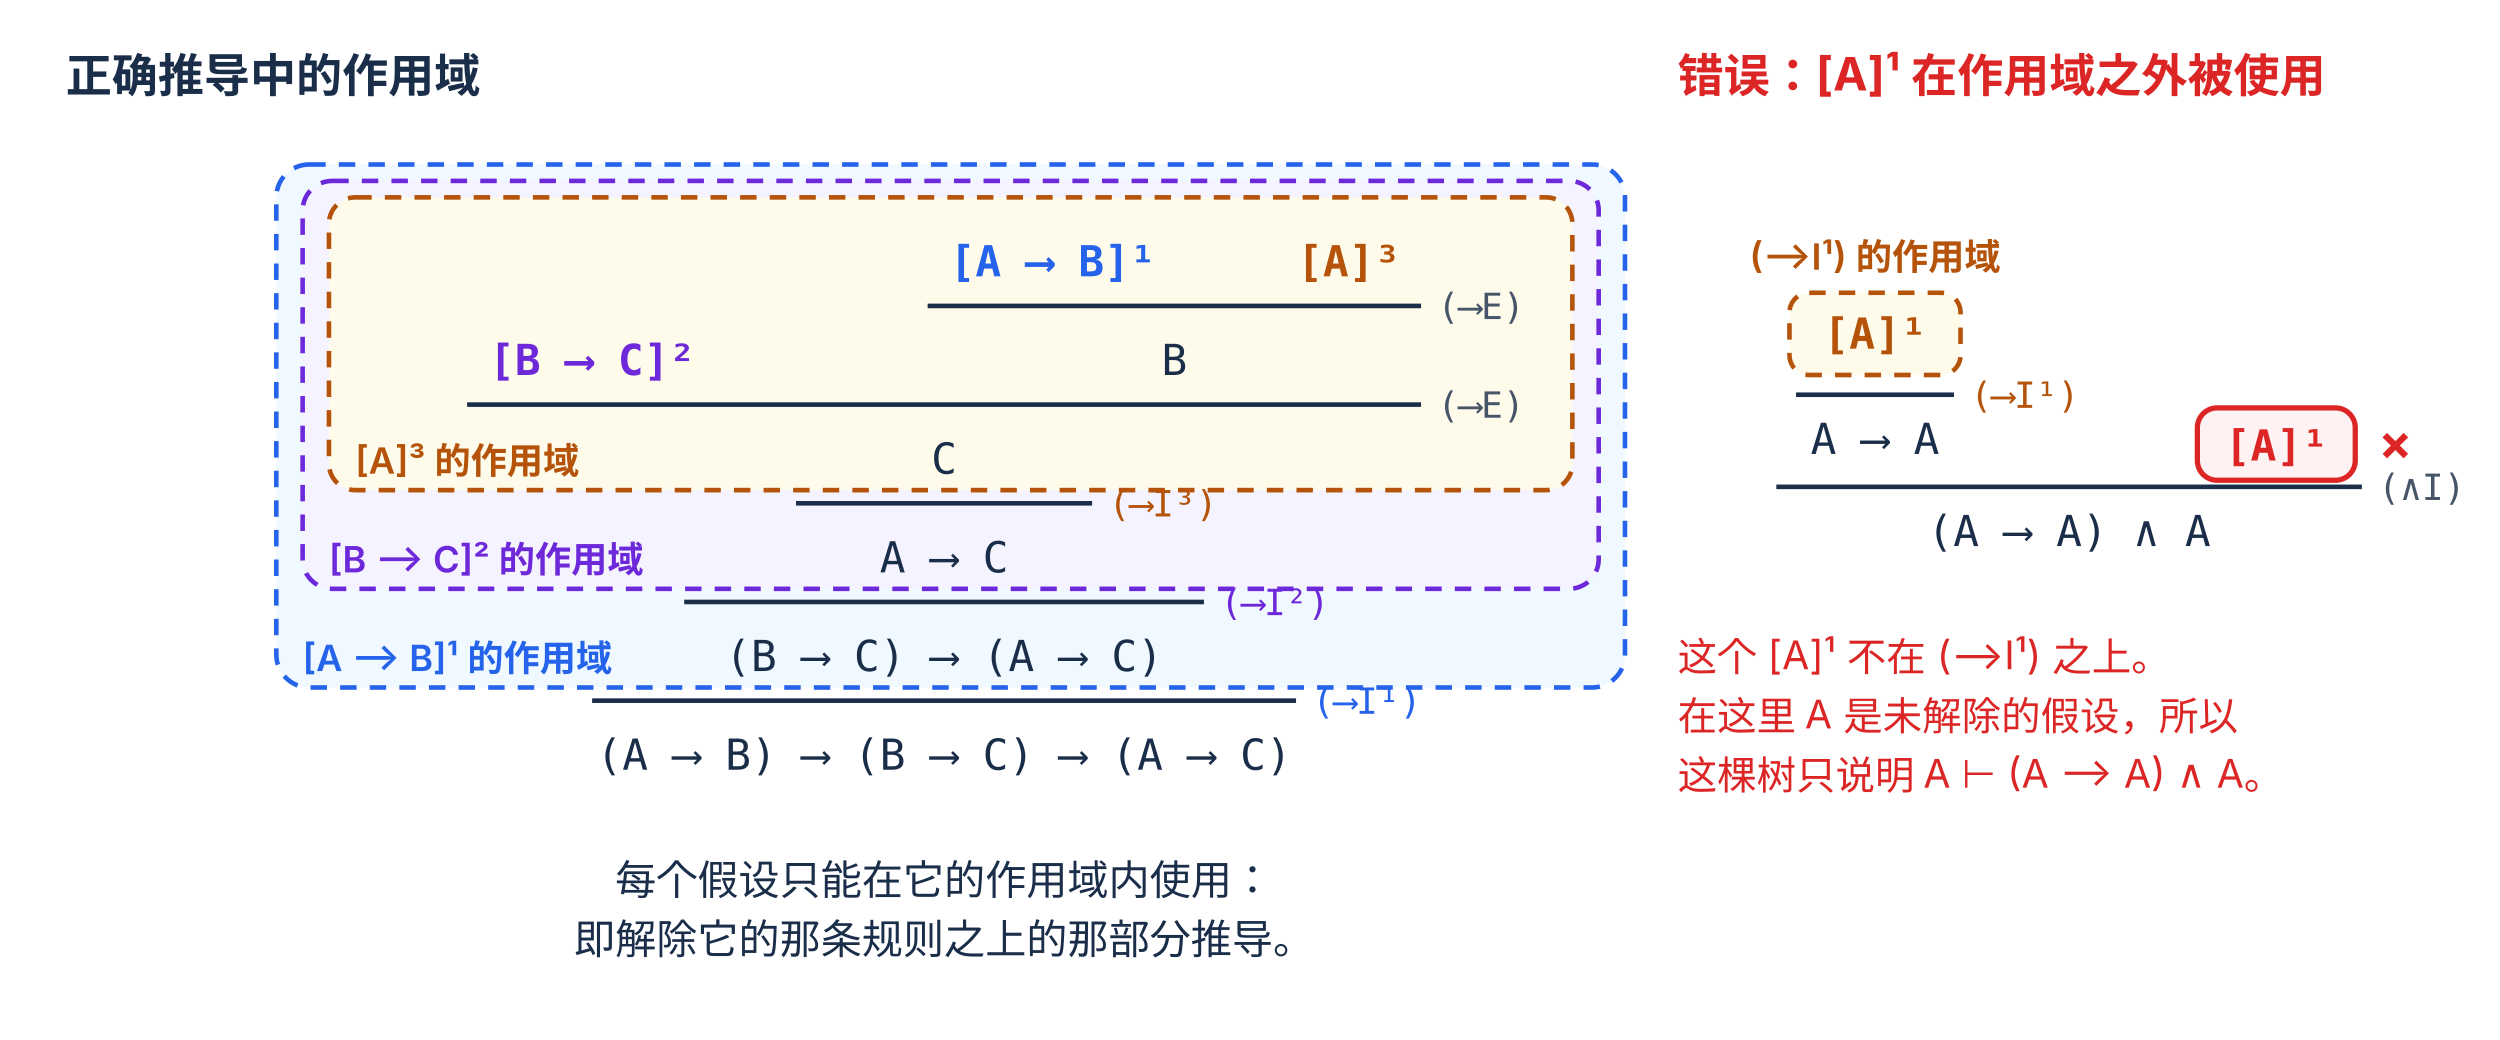
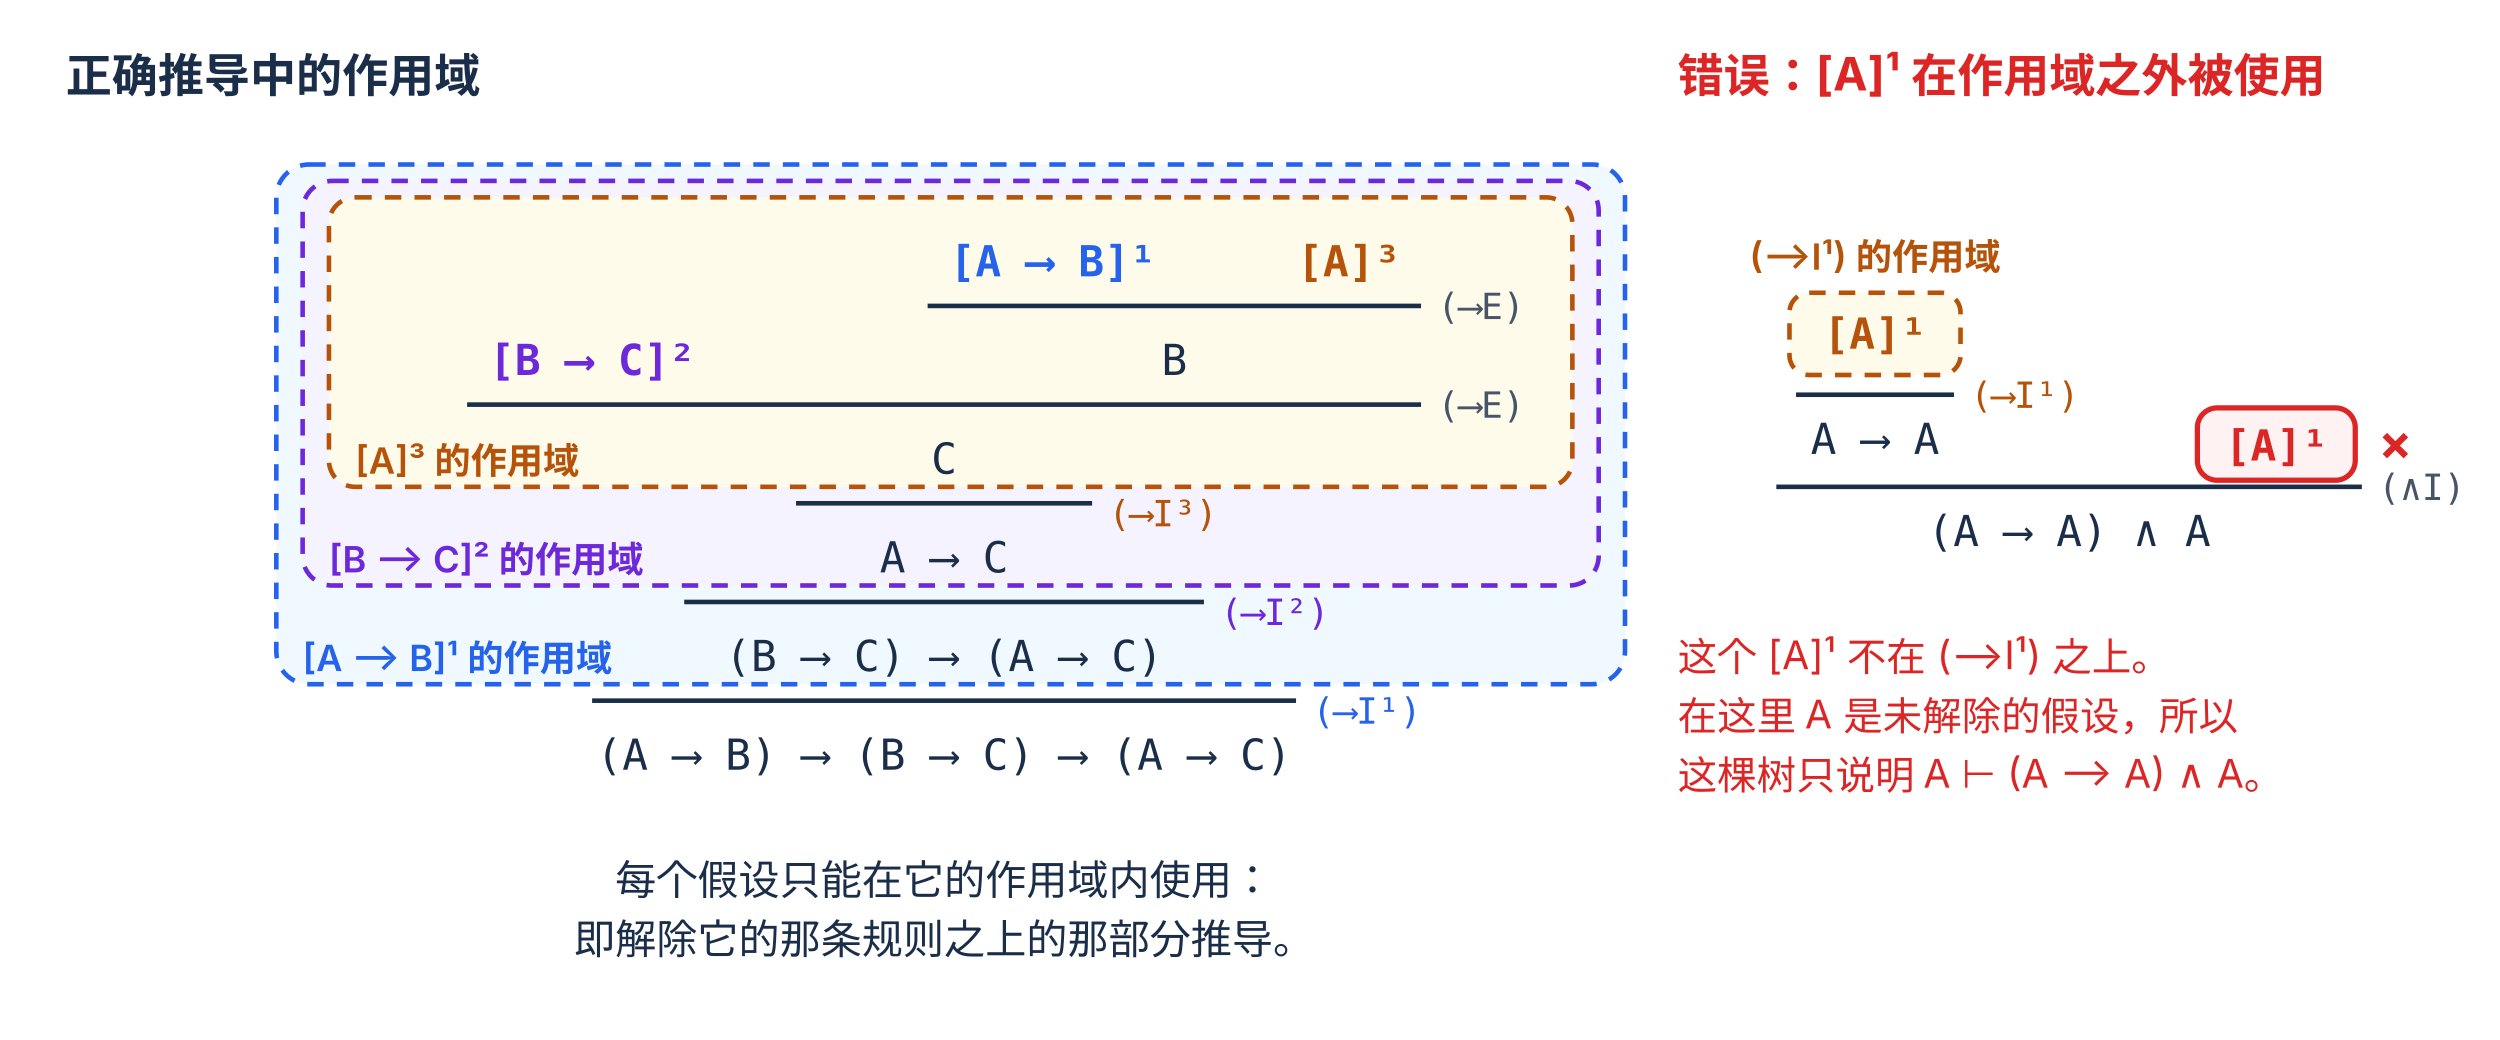
<svg xmlns="http://www.w3.org/2000/svg" viewBox="0 0 760 316" width="760" height="316" role="img">
  <defs />
  <text x="20" y="28" font-family="'DM Sans', system-ui, -apple-system, 'Segoe UI', 'PingFang SC', 'Hiragino Sans GB', 'Microsoft YaHei', 'Noto Sans SC', sans-serif" font-size="14" font-weight="700" fill="#1A2E4A" text-anchor="start">正确推导中的作用域</text>
-   <rect x="84" y="50" width="410" height="159" rx="10" fill="#F0F9FF" stroke="#2563EB" stroke-width="1.4" stroke-dasharray="5 4" />
-   <rect x="92" y="55" width="394" height="124" rx="9" fill="#F5F3FF" stroke="#6D28D9" stroke-width="1.4" stroke-dasharray="5 4" />
-   <rect x="100" y="60" width="378" height="89" rx="8" fill="#FFFBEB" stroke="#B45309" stroke-width="1.4" stroke-dasharray="5 4" />
+   <rect x="84" y="50" width="410" height="158" rx="10" fill="#F0F9FF" stroke="#2563EB" stroke-width="1.4" stroke-dasharray="5 4" />
+   <rect x="92" y="55" width="394" height="123" rx="9" fill="#F5F3FF" stroke="#6D28D9" stroke-width="1.4" stroke-dasharray="5 4" />
+   <rect x="100" y="60" width="378" height="88" rx="8" fill="#FFFBEB" stroke="#B45309" stroke-width="1.4" stroke-dasharray="5 4" />
  <text x="108" y="144" font-family="'DM Sans', system-ui, -apple-system, 'Segoe UI', 'PingFang SC', 'Hiragino Sans GB', 'Microsoft YaHei', 'Noto Sans SC', sans-serif" font-size="11" font-weight="600" fill="#B45309" text-anchor="start">[A]³ 的作用域</text>
  <text x="100" y="174" font-family="'DM Sans', system-ui, -apple-system, 'Segoe UI', 'PingFang SC', 'Hiragino Sans GB', 'Microsoft YaHei', 'Noto Sans SC', sans-serif" font-size="11" font-weight="600" fill="#6D28D9" text-anchor="start">[B ⟶ C]² 的作用域</text>
  <text x="92" y="204" font-family="'DM Sans', system-ui, -apple-system, 'Segoe UI', 'PingFang SC', 'Hiragino Sans GB', 'Microsoft YaHei', 'Noto Sans SC', sans-serif" font-size="11" font-weight="600" fill="#2563EB" text-anchor="start">[A ⟶ B]¹ 的作用域</text>
  <text x="320" y="84" font-family="'Isabelle DejaVu Sans Mono', 'DejaVu Sans Mono', Consolas, Menlo, 'PingFang SC', 'Microsoft YaHei', monospace" font-size="13" font-weight="700" fill="#2563EB" text-anchor="middle">[A ⟶ B]¹</text>
  <text x="410" y="84" font-family="'Isabelle DejaVu Sans Mono', 'DejaVu Sans Mono', Consolas, Menlo, 'PingFang SC', 'Microsoft YaHei', monospace" font-size="13" font-weight="700" fill="#B45309" text-anchor="middle">[A]³</text>
  <line x1="282" y1="93" x2="432" y2="93" stroke="#1A2E4A" stroke-width="1.4" />
  <text x="437" y="97" font-family="'Isabelle DejaVu Sans Mono', 'DejaVu Sans Mono', Consolas, Menlo, 'PingFang SC', 'Microsoft YaHei', monospace" font-size="11" font-weight="400" fill="#475569" text-anchor="start">(⟶E)</text>
  <text x="180" y="114" font-family="'Isabelle DejaVu Sans Mono', 'DejaVu Sans Mono', Consolas, Menlo, 'PingFang SC', 'Microsoft YaHei', monospace" font-size="13" font-weight="700" fill="#6D28D9" text-anchor="middle">[B ⟶ C]²</text>
  <text x="357" y="114" font-family="'Isabelle DejaVu Sans Mono', 'DejaVu Sans Mono', Consolas, Menlo, 'PingFang SC', 'Microsoft YaHei', monospace" font-size="13" font-weight="400" fill="#1A2E4A" text-anchor="middle">B</text>
  <line x1="142" y1="123" x2="432" y2="123" stroke="#1A2E4A" stroke-width="1.4" />
  <text x="437" y="127" font-family="'Isabelle DejaVu Sans Mono', 'DejaVu Sans Mono', Consolas, Menlo, 'PingFang SC', 'Microsoft YaHei', monospace" font-size="11" font-weight="400" fill="#475569" text-anchor="start">(⟶E)</text>
  <text x="287" y="144" font-family="'Isabelle DejaVu Sans Mono', 'DejaVu Sans Mono', Consolas, Menlo, 'PingFang SC', 'Microsoft YaHei', monospace" font-size="13" font-weight="400" fill="#1A2E4A" text-anchor="middle">C</text>
  <line x1="242" y1="153" x2="332" y2="153" stroke="#1A2E4A" stroke-width="1.4" />
-   <text x="337" y="157" font-family="'Isabelle DejaVu Sans Mono', 'DejaVu Sans Mono', Consolas, Menlo, 'PingFang SC', 'Microsoft YaHei', monospace" font-size="11" font-weight="400" fill="#B45309" text-anchor="start">(⟶I³)</text>
+   <text x="337" y="160" font-family="'Isabelle DejaVu Sans Mono', 'DejaVu Sans Mono', Consolas, Menlo, 'PingFang SC', 'Microsoft YaHei', monospace" font-size="11" font-weight="400" fill="#B45309" text-anchor="start">(⟶I³)</text>
  <text x="287" y="174" font-family="'Isabelle DejaVu Sans Mono', 'DejaVu Sans Mono', Consolas, Menlo, 'PingFang SC', 'Microsoft YaHei', monospace" font-size="13" font-weight="400" fill="#1A2E4A" text-anchor="middle">A ⟶ C</text>
  <line x1="208" y1="183" x2="366" y2="183" stroke="#1A2E4A" stroke-width="1.4" />
-   <text x="371" y="187" font-family="'Isabelle DejaVu Sans Mono', 'DejaVu Sans Mono', Consolas, Menlo, 'PingFang SC', 'Microsoft YaHei', monospace" font-size="11" font-weight="400" fill="#6D28D9" text-anchor="start">(⟶I²)</text>
+   <text x="371" y="190" font-family="'Isabelle DejaVu Sans Mono', 'DejaVu Sans Mono', Consolas, Menlo, 'PingFang SC', 'Microsoft YaHei', monospace" font-size="11" font-weight="400" fill="#6D28D9" text-anchor="start">(⟶I²)</text>
  <text x="287" y="204" font-family="'Isabelle DejaVu Sans Mono', 'DejaVu Sans Mono', Consolas, Menlo, 'PingFang SC', 'Microsoft YaHei', monospace" font-size="13" font-weight="400" fill="#1A2E4A" text-anchor="middle">(B ⟶ C) ⟶ (A ⟶ C)</text>
  <line x1="180" y1="213" x2="394" y2="213" stroke="#1A2E4A" stroke-width="1.4" />
-   <text x="399" y="217" font-family="'Isabelle DejaVu Sans Mono', 'DejaVu Sans Mono', Consolas, Menlo, 'PingFang SC', 'Microsoft YaHei', monospace" font-size="11" font-weight="400" fill="#2563EB" text-anchor="start">(⟶I¹)</text>
+   <text x="399" y="220" font-family="'Isabelle DejaVu Sans Mono', 'DejaVu Sans Mono', Consolas, Menlo, 'PingFang SC', 'Microsoft YaHei', monospace" font-size="11" font-weight="400" fill="#2563EB" text-anchor="start">(⟶I¹)</text>
  <text x="287" y="234" font-family="'Isabelle DejaVu Sans Mono', 'DejaVu Sans Mono', Consolas, Menlo, 'PingFang SC', 'Microsoft YaHei', monospace" font-size="13" font-weight="400" fill="#1A2E4A" text-anchor="middle">(A ⟶ B) ⟶ (B ⟶ C) ⟶ (A ⟶ C)</text>
  <text x="287" y="272" font-family="'DM Sans', system-ui, -apple-system, 'Segoe UI', 'PingFang SC', 'Hiragino Sans GB', 'Microsoft YaHei', 'Noto Sans SC', sans-serif" font-size="12.5" font-weight="400" fill="#1A2E4A" text-anchor="middle">每个假设只能在它的作用域内使用：</text>
  <text x="287" y="290" font-family="'DM Sans', system-ui, -apple-system, 'Segoe UI', 'PingFang SC', 'Hiragino Sans GB', 'Microsoft YaHei', 'Noto Sans SC', sans-serif" font-size="12.5" font-weight="400" fill="#1A2E4A" text-anchor="middle">即解除它的那条规则之上的那部分推导。</text>
  <text x="510" y="28" font-family="'DM Sans', system-ui, -apple-system, 'Segoe UI', 'PingFang SC', 'Hiragino Sans GB', 'Microsoft YaHei', 'Noto Sans SC', sans-serif" font-size="14" font-weight="700" fill="#DC2626" text-anchor="start">错误：[A]¹ 在作用域之外被使用</text>
  <text x="570" y="82" font-family="'DM Sans', system-ui, -apple-system, 'Segoe UI', 'PingFang SC', 'Hiragino Sans GB', 'Microsoft YaHei', 'Noto Sans SC', sans-serif" font-size="11" font-weight="600" fill="#B45309" text-anchor="middle">(⟶I¹) 的作用域</text>
  <rect x="544" y="89" width="52" height="25" rx="6" fill="#FFFBEB" stroke="#B45309" stroke-width="1.4" stroke-dasharray="5 4" />
  <text x="570" y="106" font-family="'Isabelle DejaVu Sans Mono', 'DejaVu Sans Mono', Consolas, Menlo, 'PingFang SC', 'Microsoft YaHei', monospace" font-size="13" font-weight="700" fill="#B45309" text-anchor="middle">[A]¹</text>
  <line x1="546" y1="120" x2="594" y2="120" stroke="#1A2E4A" stroke-width="1.4" />
  <text x="599" y="124" font-family="'Isabelle DejaVu Sans Mono', 'DejaVu Sans Mono', Consolas, Menlo, 'PingFang SC', 'Microsoft YaHei', monospace" font-size="11" font-weight="400" fill="#B45309" text-anchor="start">(⟶I¹)</text>
  <text x="570" y="138" font-family="'Isabelle DejaVu Sans Mono', 'DejaVu Sans Mono', Consolas, Menlo, 'PingFang SC', 'Microsoft YaHei', monospace" font-size="13" font-weight="400" fill="#1A2E4A" text-anchor="middle">A ⟶ A</text>
  <rect x="668" y="124" width="48" height="22" rx="6" fill="#FEF2F2" stroke="#DC2626" stroke-width="1.6" />
  <text x="692" y="140" font-family="'Isabelle DejaVu Sans Mono', 'DejaVu Sans Mono', Consolas, Menlo, 'PingFang SC', 'Microsoft YaHei', monospace" font-size="13" font-weight="700" fill="#DC2626" text-anchor="middle">[A]¹</text>
  <text x="722" y="140" font-family="'DM Sans', system-ui, -apple-system, 'Segoe UI', 'PingFang SC', 'Hiragino Sans GB', 'Microsoft YaHei', 'Noto Sans SC', sans-serif" font-size="14" font-weight="700" fill="#DC2626" text-anchor="start">✗</text>
  <line x1="540" y1="148" x2="718" y2="148" stroke="#1A2E4A" stroke-width="1.4" />
  <text x="723" y="152" font-family="'Isabelle DejaVu Sans Mono', 'DejaVu Sans Mono', Consolas, Menlo, 'PingFang SC', 'Microsoft YaHei', monospace" font-size="11" font-weight="400" fill="#475569" text-anchor="start">(∧I)</text>
  <text x="629" y="166" font-family="'Isabelle DejaVu Sans Mono', 'DejaVu Sans Mono', Consolas, Menlo, 'PingFang SC', 'Microsoft YaHei', monospace" font-size="13" font-weight="400" fill="#1A2E4A" text-anchor="middle">(A ⟶ A) ∧ A</text>
  <text x="510" y="204" font-family="'DM Sans', system-ui, -apple-system, 'Segoe UI', 'PingFang SC', 'Hiragino Sans GB', 'Microsoft YaHei', 'Noto Sans SC', sans-serif" font-size="12" font-weight="400" fill="#DC2626" text-anchor="start">这个 [A]¹ 不在 (⟶I¹) 之上。</text>
  <text x="510" y="222" font-family="'DM Sans', system-ui, -apple-system, 'Segoe UI', 'PingFang SC', 'Hiragino Sans GB', 'Microsoft YaHei', 'Noto Sans SC', sans-serif" font-size="12" font-weight="400" fill="#DC2626" text-anchor="start">在这里 A 是未解除的假设，所以</text>
  <text x="510" y="240" font-family="'DM Sans', system-ui, -apple-system, 'Segoe UI', 'PingFang SC', 'Hiragino Sans GB', 'Microsoft YaHei', 'Noto Sans SC', sans-serif" font-size="12" font-weight="400" fill="#DC2626" text-anchor="start">这棵树只说明 A ⊢ (A ⟶ A) ∧ A。</text>
</svg>
